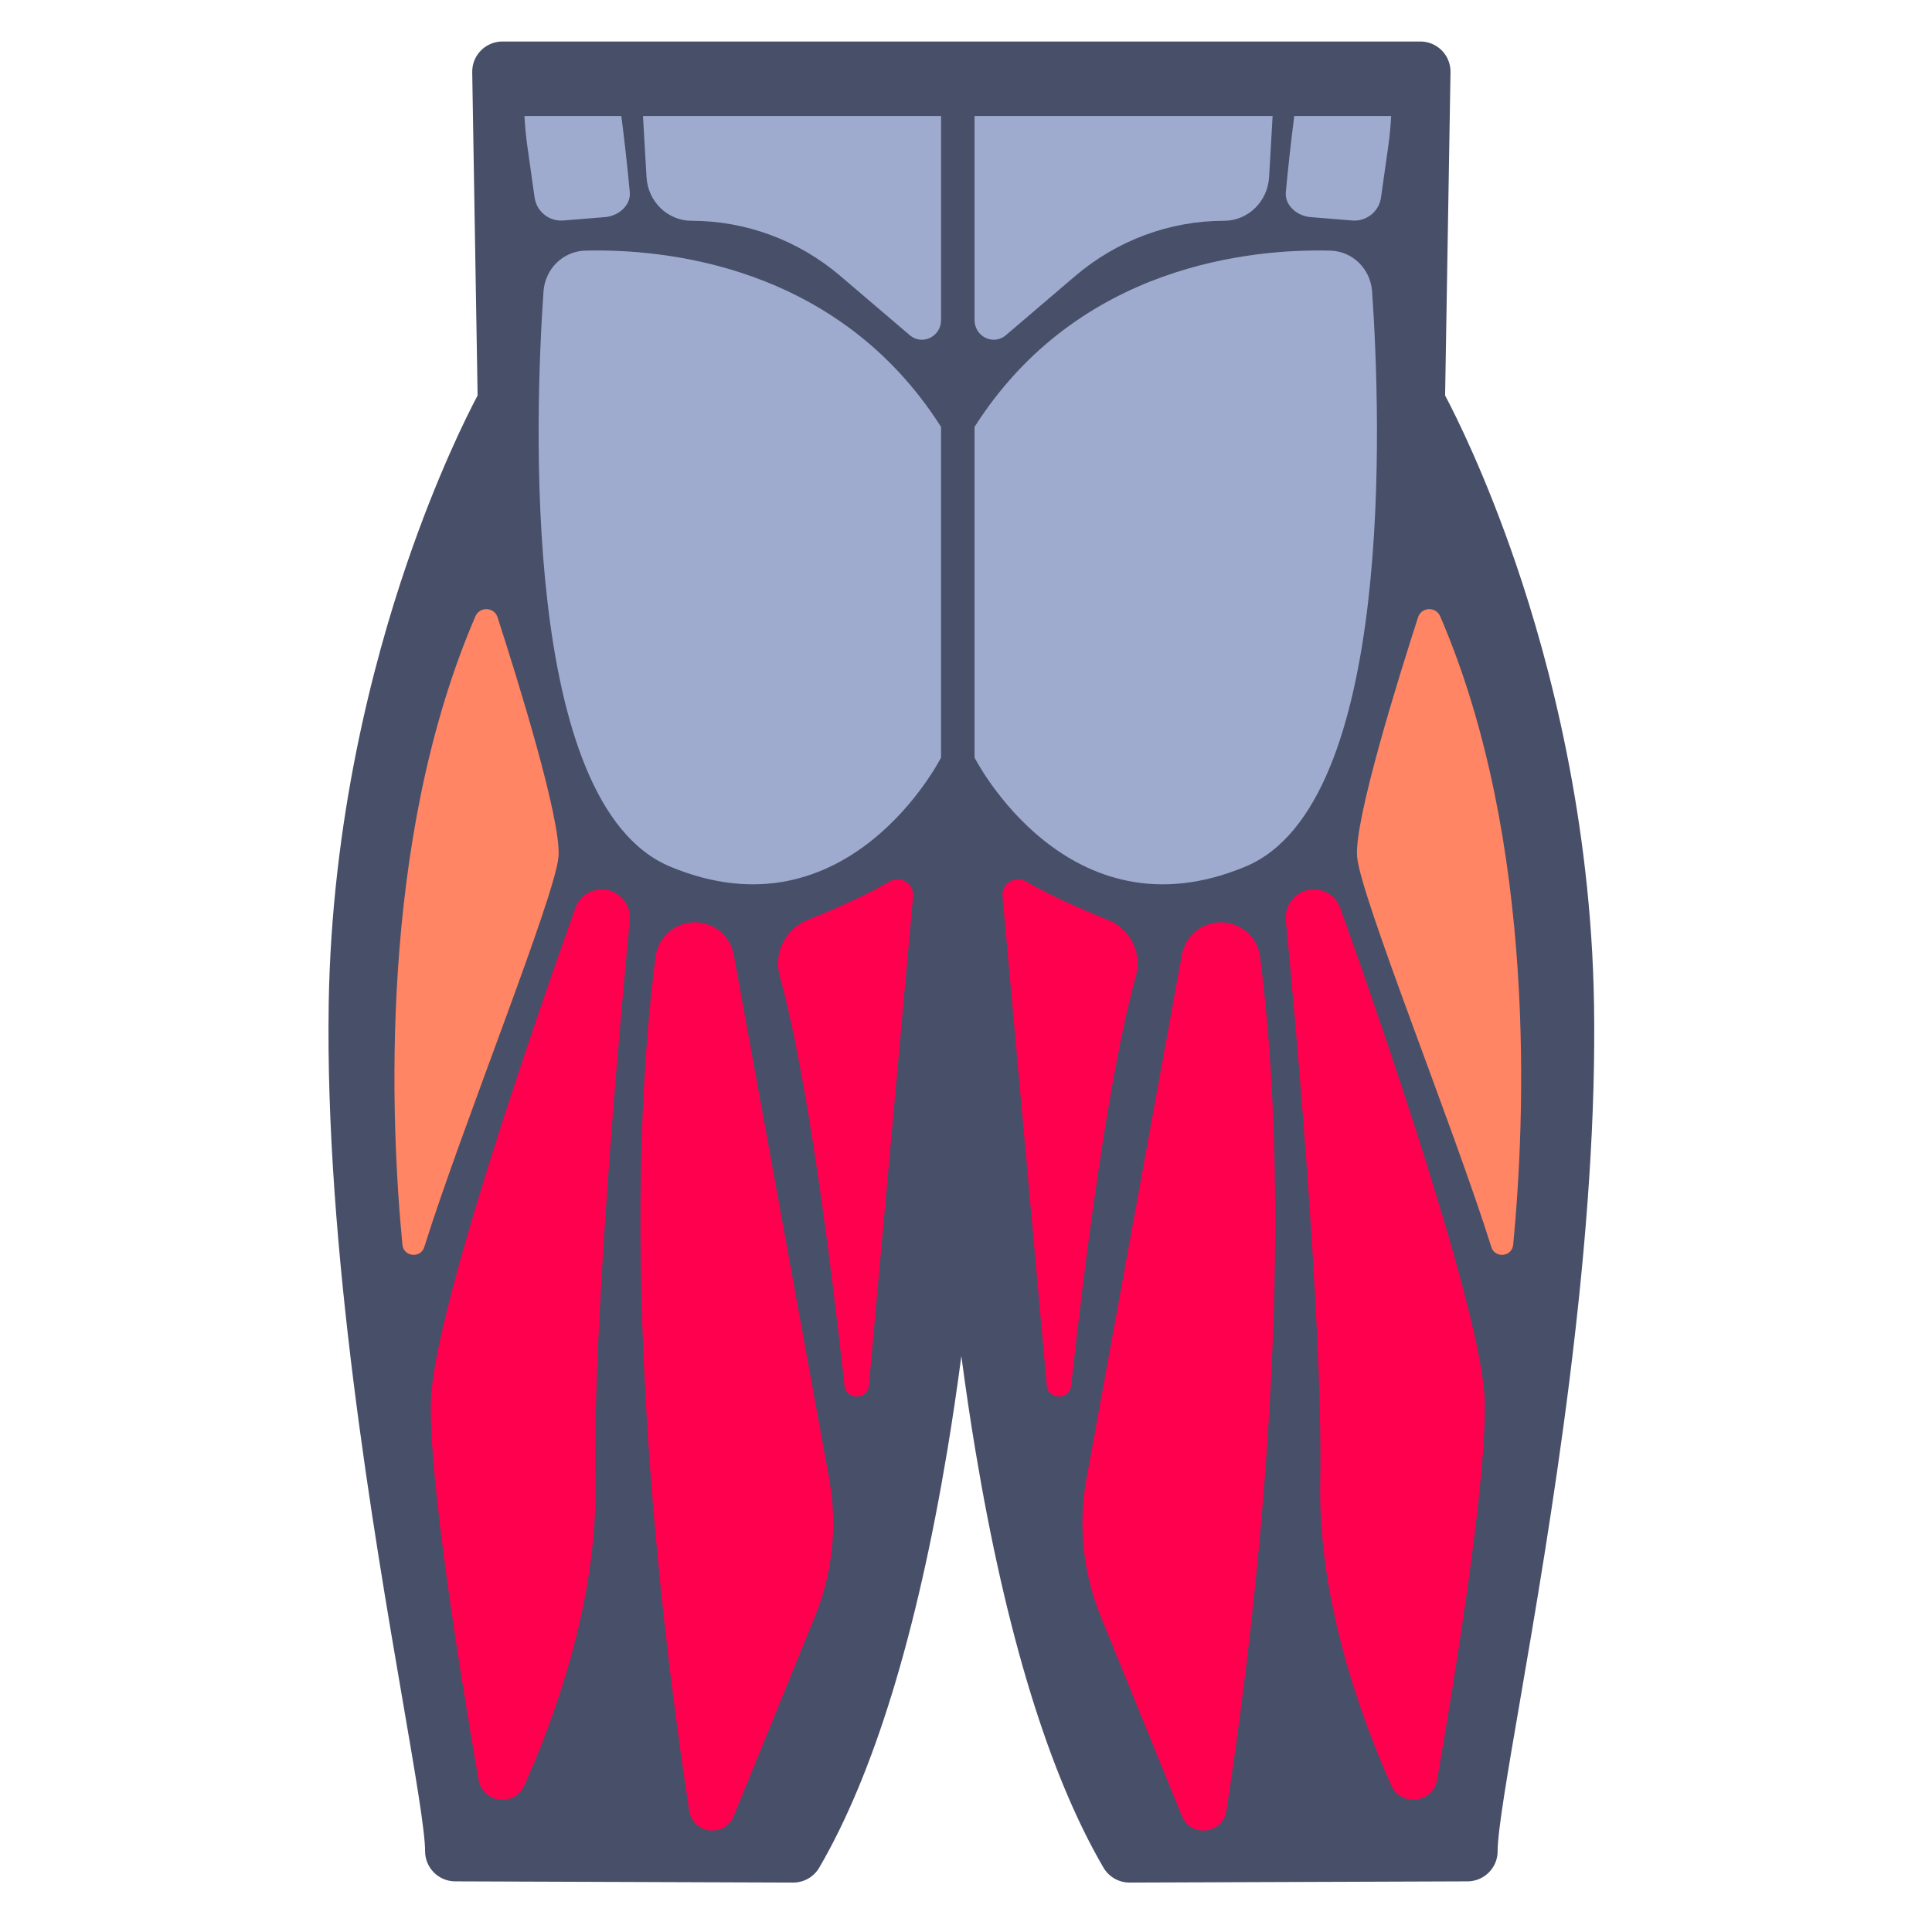
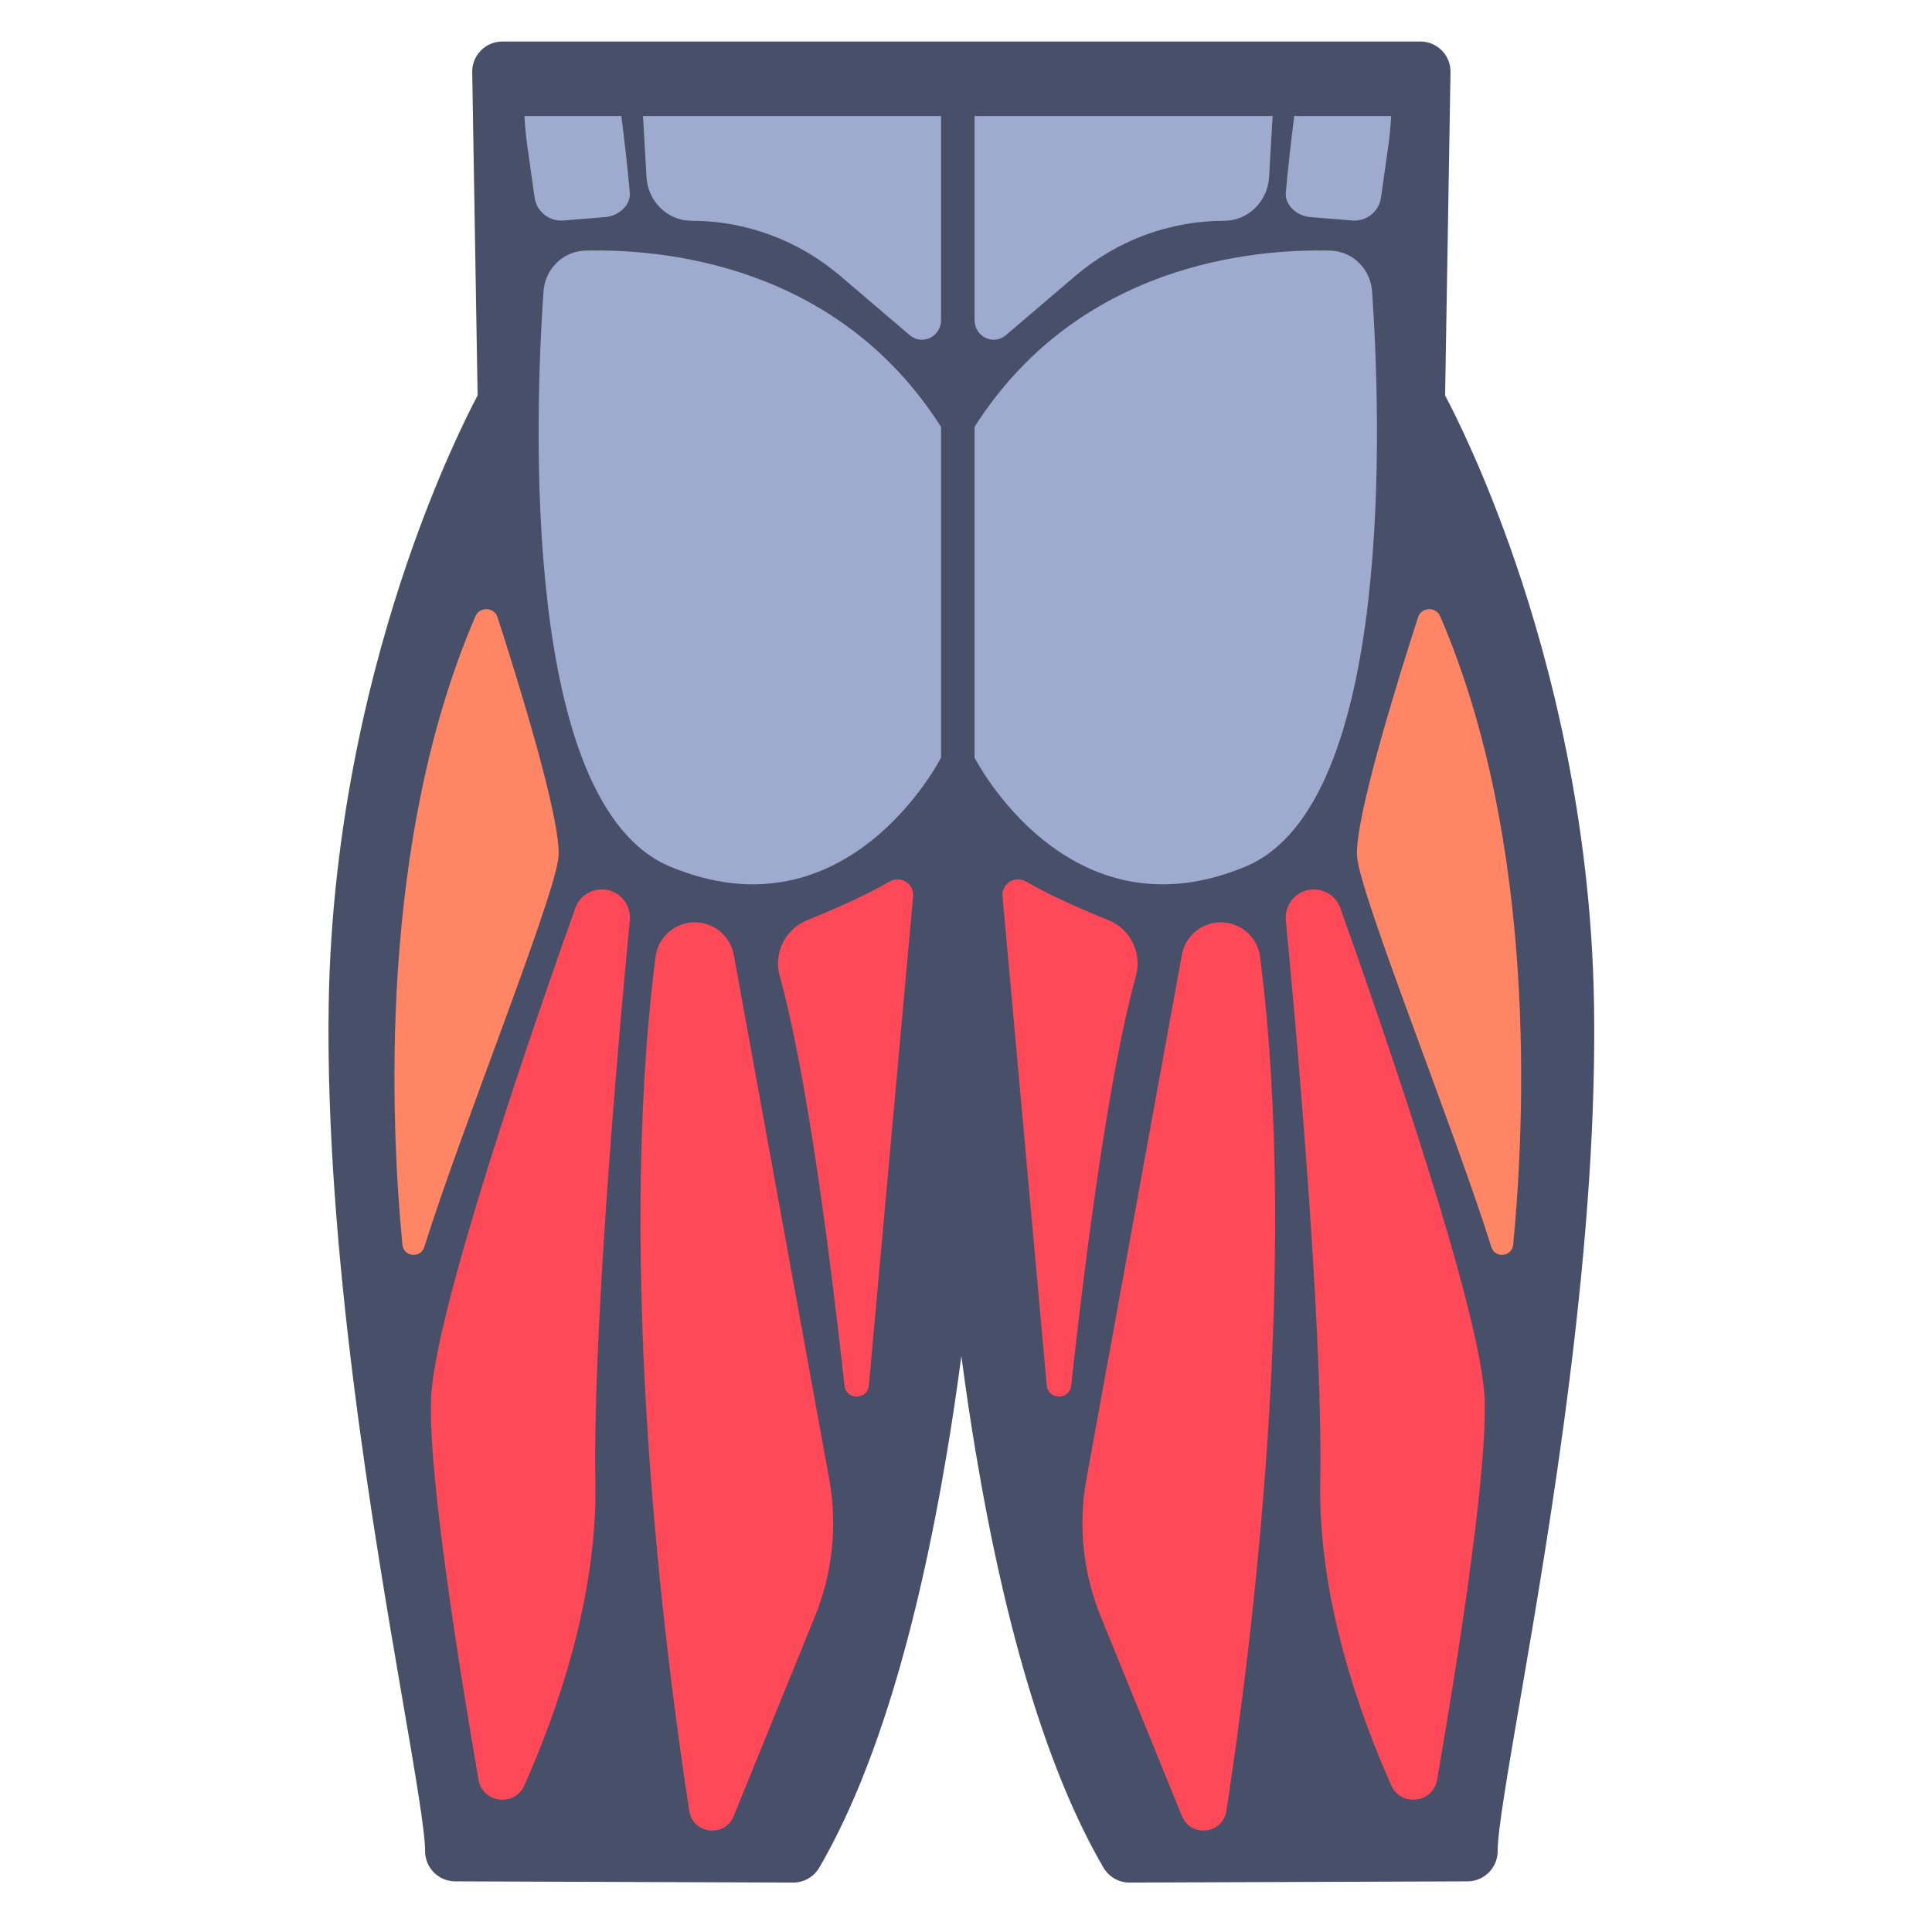
<svg xmlns="http://www.w3.org/2000/svg" id="Layer_2" enable-background="new 0 0 512 512" viewBox="0 0 512 512">
  <g>
    <g>
      <path d="m376.405 10.998h-.005-243.258c-2.145 0-4.2.861-5.704 2.39s-2.331 3.598-2.295 5.743l1.428 85.668c-2.813 5.314-10.695 21.029-18.735 44.541-9.029 26.405-19.953 68.092-20.726 116.742-1.026 64.644 11.911 139.871 19.641 184.818 3.298 19.178 5.903 34.325 5.903 39.679 0 4.407 3.564 7.984 7.971 8l89.552.323h.029c2.845 0 5.478-1.512 6.911-3.971 14.403-24.71 25.815-61.877 33.918-110.468 1.344-8.061 2.592-16.452 3.735-25.084 1.143 8.633 2.391 17.023 3.735 25.084 8.103 48.591 19.515 85.758 33.918 110.468 1.434 2.459 4.066 3.971 6.912 3.971h.029l89.552-.323c4.407-.016 7.971-3.593 7.971-8 0-5.354 2.605-20.502 5.903-39.679 3.84-22.331 9.1-52.913 13.147-85.223 4.822-38.493 6.946-71.071 6.493-99.595-.772-48.65-11.697-90.337-20.726-116.742-8.04-23.512-15.922-39.227-18.735-44.541l1.425-85.463c.005-.112.007-.225.007-.338.002-4.419-3.577-8-7.996-8z" fill="#484f69" />
    </g>
    <g>
      <path d="m155.098 66.418c20.473-.514 66.819 3.535 94.291 46.718v87.635s-24.656 48.627-71.86 28.855c-39.569-16.574-35.763-119.51-33.497-152.373.415-6.017 5.212-10.688 11.066-10.835z" fill="#9fabce" />
    </g>
-     <g fill="#ff004f">
+     <g fill="#FF4858">
      <path d="m213.994 243.813c6.696-2.688 15.225-6.397 21.764-10.207 2.976-1.734 6.643.683 6.204 4.099l-11.707 129.436c-.353 3.903-6.035 3.957-6.462.062-3.625-33.044-9.841-82.168-17.163-108.564-1.69-6.093 1.497-12.471 7.364-14.826z" />
      <path d="m194.452 253.04 25.288 138.893c2.229 12.245.922 24.872-3.768 36.4l-21.542 52.947c-2.35 5.776-10.82 4.788-11.77-1.375-6.681-43.335-19.448-144.075-8.933-226.351.844-6.605 7.586-10.736 13.871-8.536 3.56 1.246 6.178 4.309 6.854 8.022z" />
      <path d="m165.221 238.417c1.265 1.529 1.869 3.495 1.678 5.47-1.693 17.489-9.914 105.101-9.116 149.006.561 30.837-10.543 61.674-18.827 80.256-2.574 5.773-11.071 4.708-12.149-1.52-4.886-28.234-13.236-79.986-12.604-100.526.71-23.064 27.467-100.204 38.252-130.44 1.943-5.448 9.077-6.702 12.766-2.246z" />
    </g>
    <path d="m125.987 163.333c1.149-2.664 4.977-2.503 5.87.257 5.248 16.233 16.862 53.502 16.163 63.338-.731 10.287-25.81 72.296-35.576 103.532-.968 3.097-5.488 2.633-5.8-.597-3.127-32.371-6.482-106.624 19.343-166.53z" fill="#ff8564" />
    <g>
      <path d="m352.556 66.418c-20.473-.514-66.819 3.535-94.291 46.718v87.635s24.656 48.627 71.86 28.855c39.569-16.574 35.763-119.51 33.497-152.373-.415-6.017-5.211-10.688-11.066-10.835z" fill="#9fabce" />
    </g>
-     <path d="m293.66 243.813c-6.696-2.688-15.225-6.397-21.764-10.207-2.976-1.734-6.643.683-6.204 4.099l11.708 129.436c.353 3.903 6.035 3.957 6.462.062 3.625-33.044 9.841-82.168 17.163-108.564 1.69-6.093-1.497-12.471-7.365-14.826z" fill="#ff004f" />
-     <path d="m313.203 253.04-25.288 138.893c-2.229 12.245-.922 24.872 3.768 36.4l21.542 52.947c2.35 5.776 10.82 4.788 11.77-1.375 6.681-43.335 19.448-144.075 8.933-226.351-.844-6.605-7.586-10.736-13.871-8.536-3.561 1.246-6.178 4.309-6.854 8.022z" fill="#ff004f" />
-     <path d="m342.434 238.417c-1.265 1.529-1.869 3.495-1.678 5.47 1.693 17.489 9.914 105.101 9.116 149.006-.561 30.837 10.543 61.674 18.827 80.256 2.574 5.773 11.072 4.708 12.149-1.52 4.886-28.234 13.236-79.986 12.604-100.526-.71-23.064-27.467-100.204-38.252-130.44-1.944-5.448-9.078-6.702-12.766-2.246z" fill="#ff004f" />
+     <path d="m293.66 243.813c-6.696-2.688-15.225-6.397-21.764-10.207-2.976-1.734-6.643.683-6.204 4.099l11.708 129.436c.353 3.903 6.035 3.957 6.462.062 3.625-33.044 9.841-82.168 17.163-108.564 1.69-6.093-1.497-12.471-7.365-14.826z" fill="#FF4858" />
+     <path d="m313.203 253.04-25.288 138.893c-2.229 12.245-.922 24.872 3.768 36.4l21.542 52.947c2.35 5.776 10.82 4.788 11.77-1.375 6.681-43.335 19.448-144.075 8.933-226.351-.844-6.605-7.586-10.736-13.871-8.536-3.561 1.246-6.178 4.309-6.854 8.022z" fill="#FF4858" />
+     <path d="m342.434 238.417c-1.265 1.529-1.869 3.495-1.678 5.47 1.693 17.489 9.914 105.101 9.116 149.006-.561 30.837 10.543 61.674 18.827 80.256 2.574 5.773 11.072 4.708 12.149-1.52 4.886-28.234 13.236-79.986 12.604-100.526-.71-23.064-27.467-100.204-38.252-130.44-1.944-5.448-9.078-6.702-12.766-2.246z" fill="#FF4858" />
    <path d="m381.667 163.333c-1.149-2.664-4.977-2.503-5.87.257-5.248 16.233-16.862 53.502-16.163 63.338.731 10.287 25.81 72.296 35.576 103.532.968 3.097 5.488 2.633 5.8-.597 3.127-32.371 6.483-106.624-19.343-166.53z" fill="#ff8564" />
    <g>
      <g>
        <path d="m171.331 46.926c.374 6.505 5.603 11.583 11.927 11.583 14.415 0 28.378 5.184 39.481 14.659l18.348 15.657c3.305 2.82 8.303.398 8.303-4.024v-54.054h-78.99z" fill="#9fabce" />
      </g>
      <g>
        <path d="m139.761 38.82 1.914 13.527c.527 3.724 3.864 6.392 7.613 6.087l11.097-.904c3.504-.286 6.836-3.098 6.513-6.599-.622-6.736-1.385-13.518-2.233-20.185h-25.685c.153 2.698.402 5.392.781 8.074z" fill="#9fabce" />
      </g>
      <g>
        <path d="m258.265 84.802c0 4.422 4.998 6.844 8.303 4.024l18.348-15.657c11.102-9.474 25.066-14.659 39.481-14.659 6.324 0 11.552-5.078 11.927-11.583l.93-16.179h-78.989z" fill="#9fabce" />
      </g>
      <g>
        <path d="m340.757 50.932c-.323 3.501 3.009 6.313 6.513 6.599l11.097.904c3.749.305 7.086-2.363 7.613-6.087l1.914-13.527c.379-2.683.628-5.376.781-8.073h-25.685c-.848 6.666-1.611 13.447-2.233 20.184z" fill="#9fabce" />
      </g>
    </g>
  </g>
</svg>
